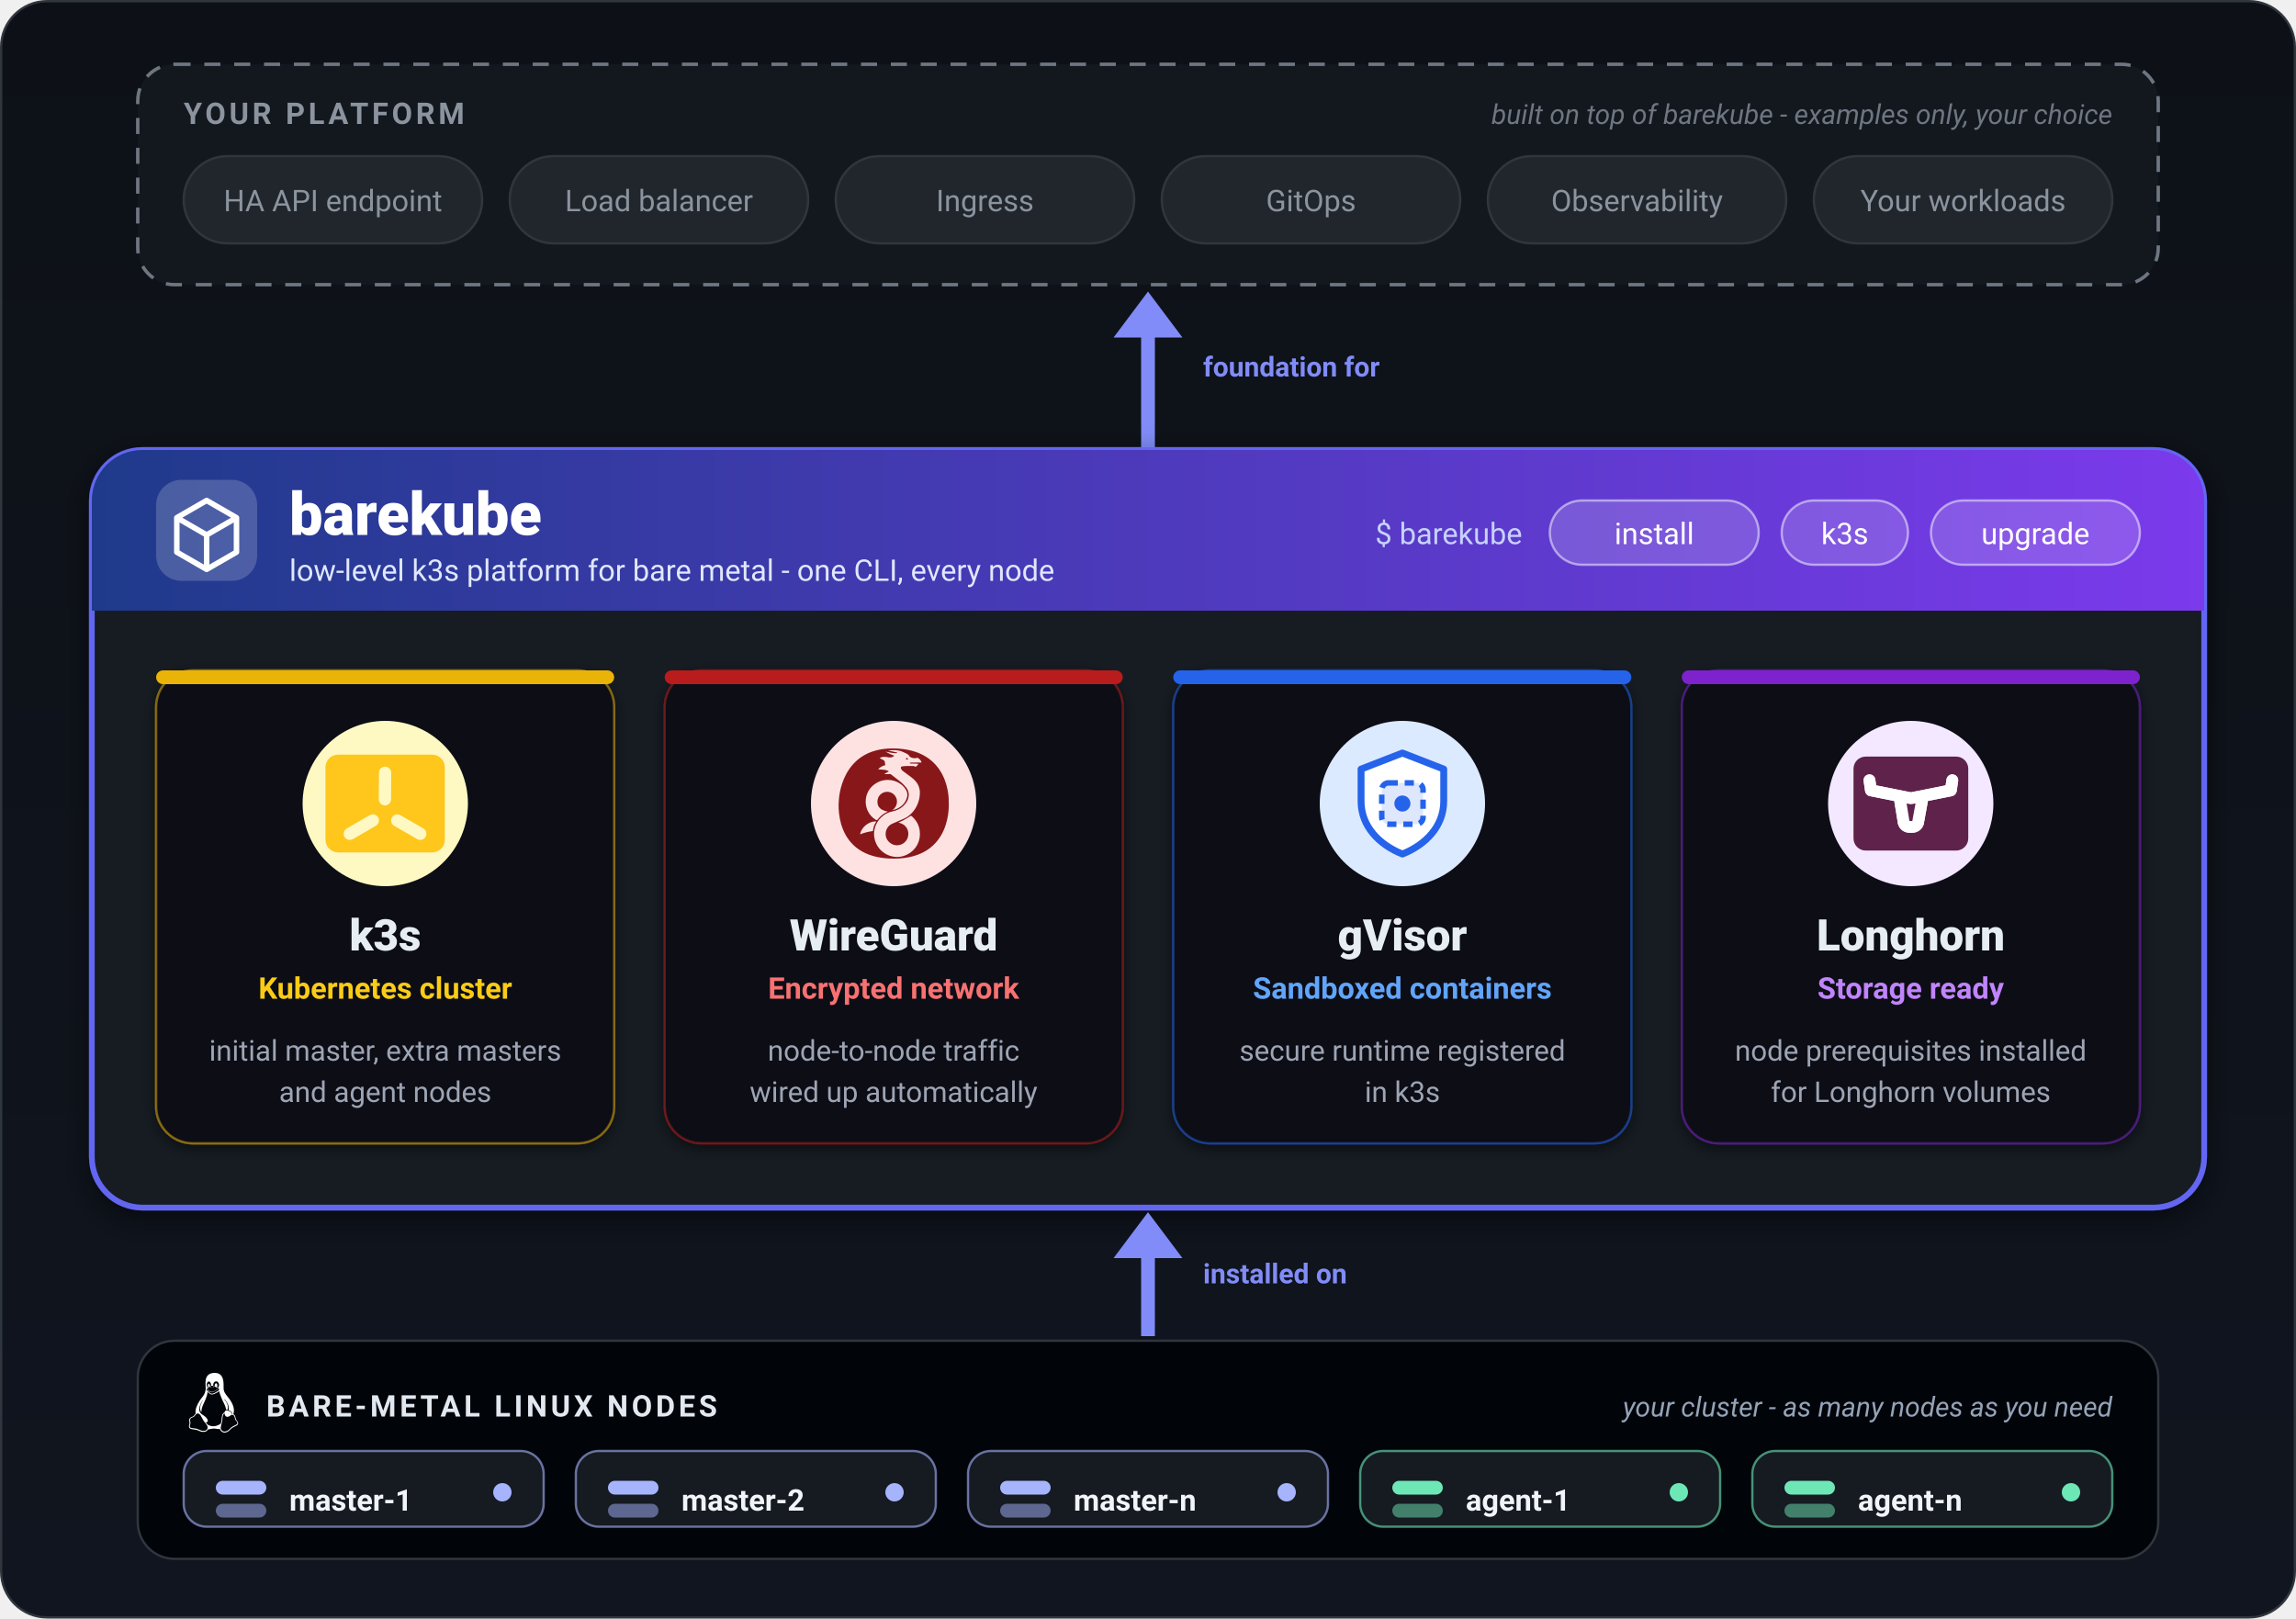
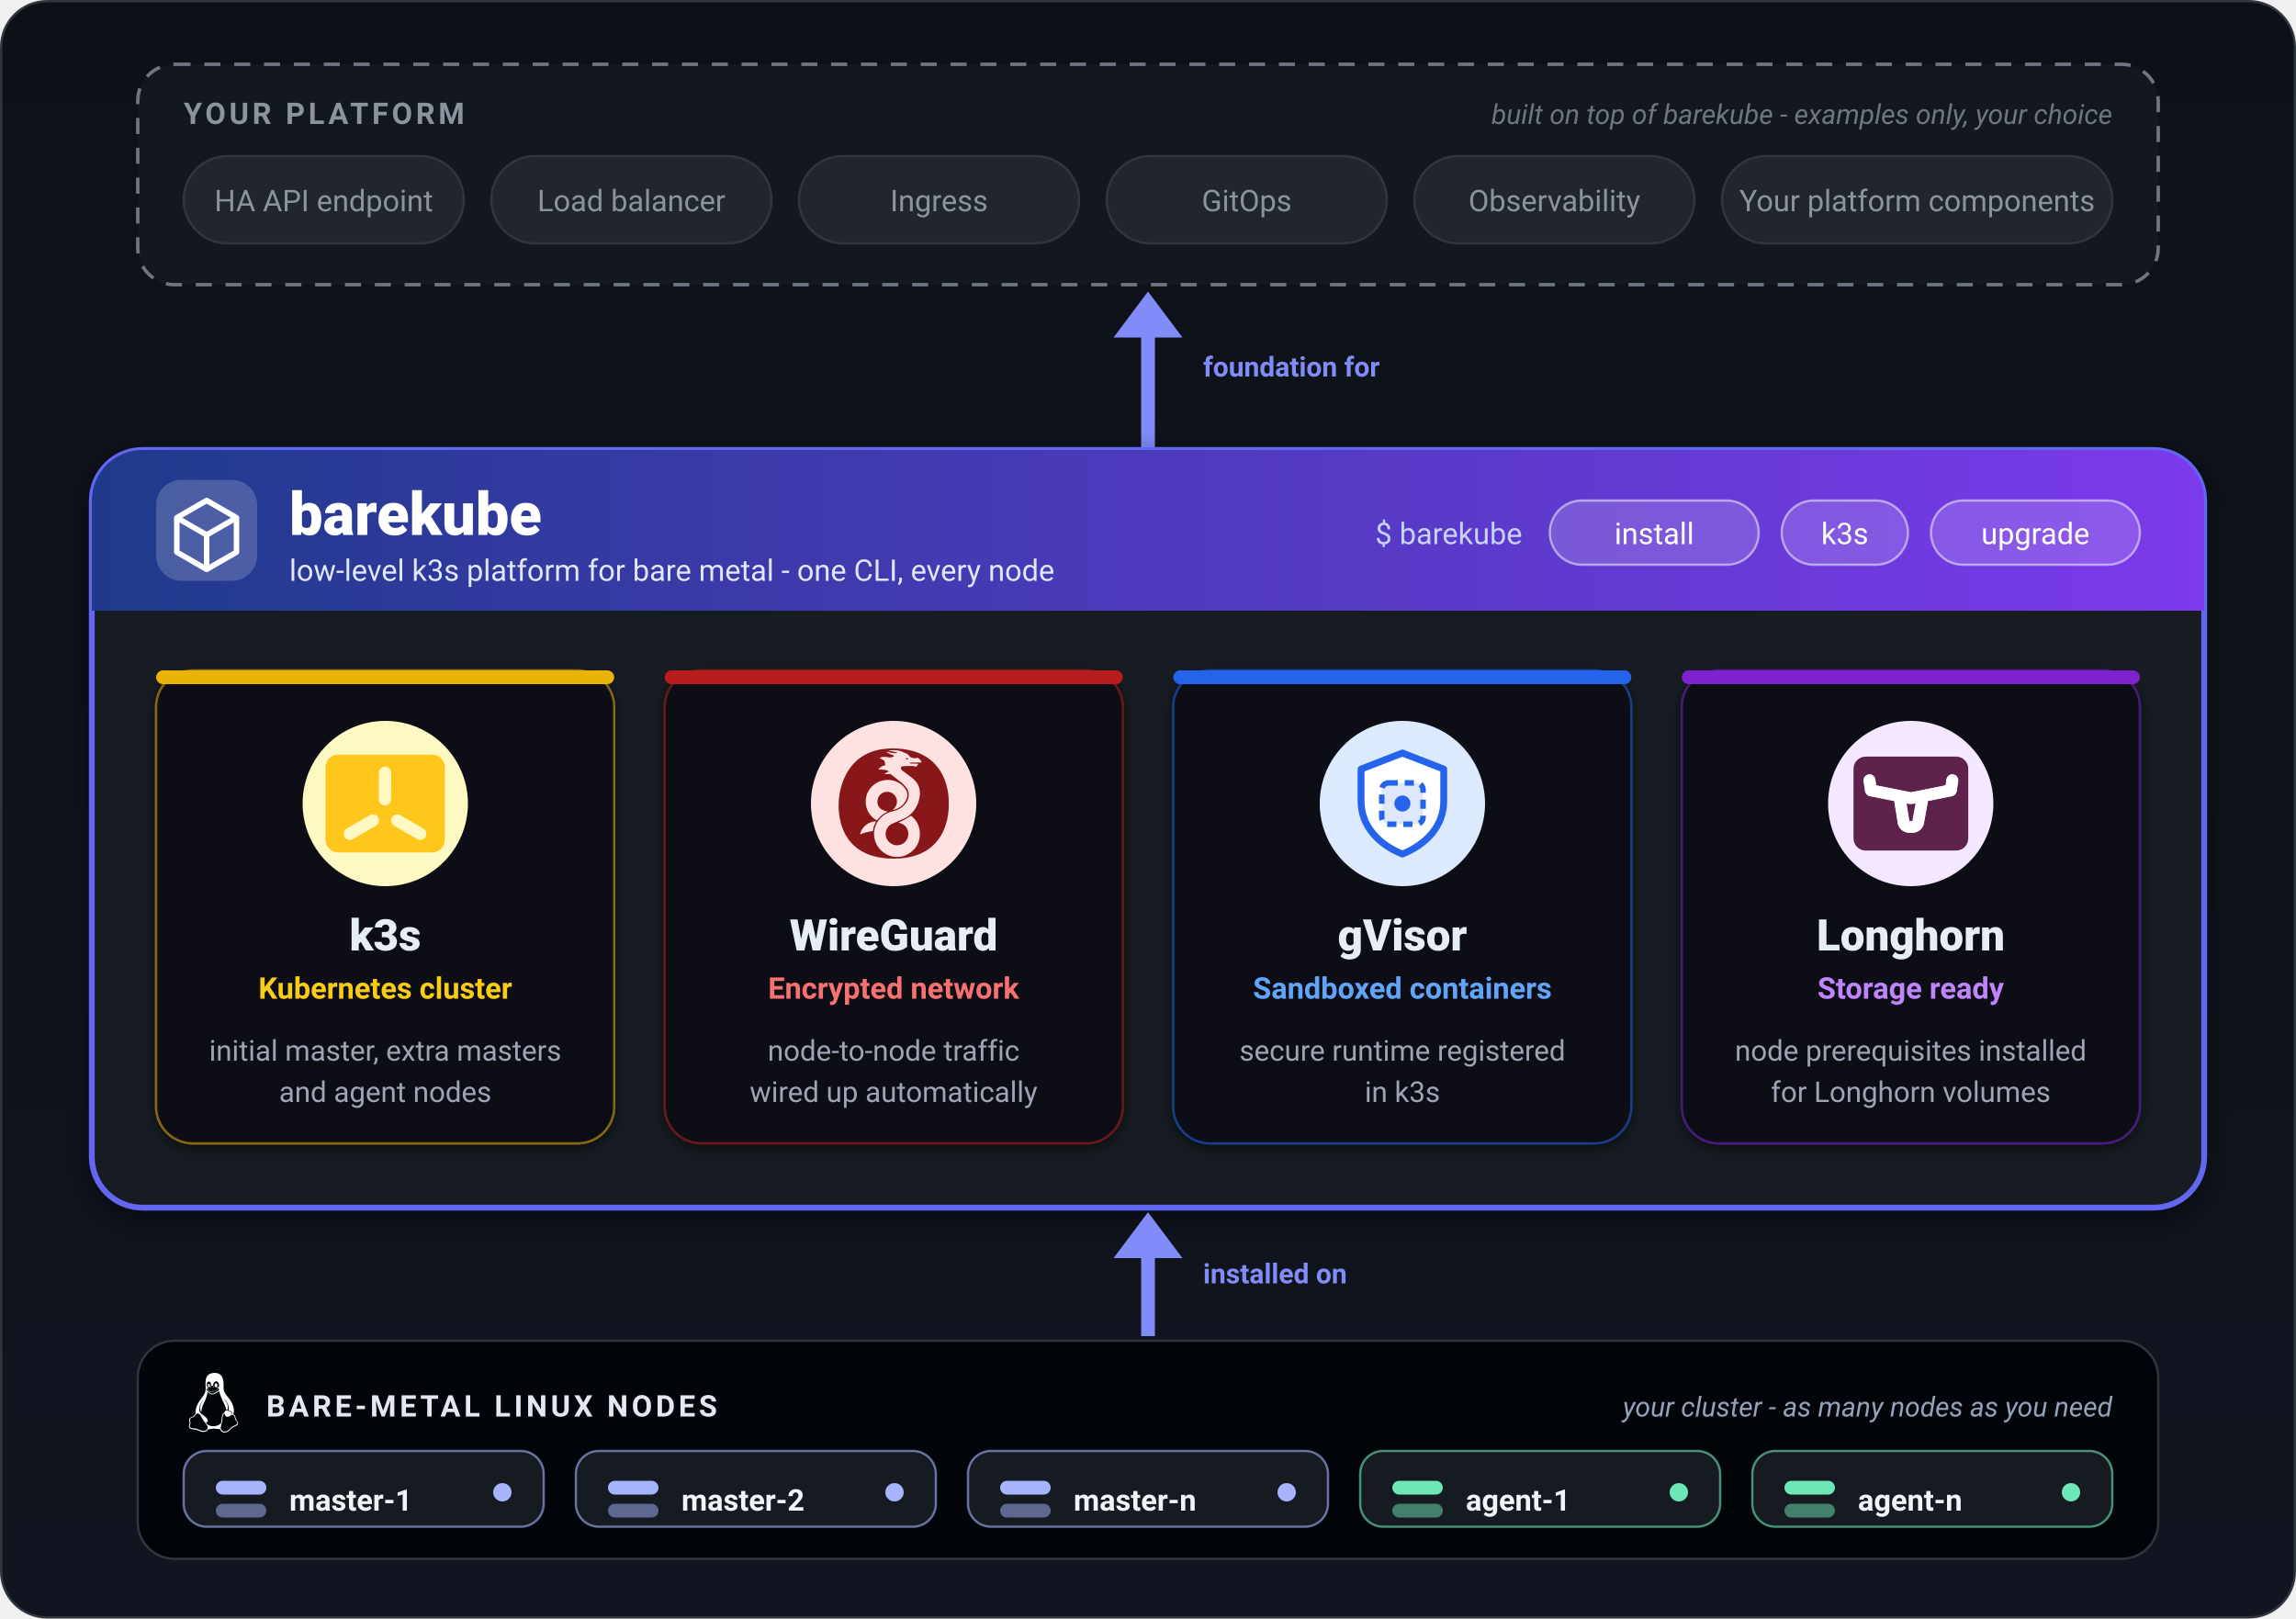
<svg xmlns="http://www.w3.org/2000/svg" viewBox="0 0 1000 705" width="1000" height="705" role="img" aria-labelledby="t d">
  <defs>
    <linearGradient id="hdr" x1="0" y1="0" x2="1" y2="0">
      <stop offset="0" stop-color="#1e3a8a" />
      <stop offset="1" stop-color="#7c3aed" />
    </linearGradient>
    <linearGradient id="bg" x1="0" y1="0" x2="0" y2="1">
      <stop offset="0" stop-color="#0d1117" />
      <stop offset="1" stop-color="#10151f" />
    </linearGradient>
    <filter id="sh" x="-10%" y="-10%" width="120%" height="130%">
      <feDropShadow dx="0" dy="4" stdDeviation="6" flood-color="#000000" flood-opacity="0.5" />
    </filter>
    <filter id="shs" x="-10%" y="-10%" width="120%" height="130%">
      <feDropShadow dx="0" dy="2" stdDeviation="3" flood-color="#000000" flood-opacity="0.5" />
    </filter>
    <style>text{font-family:-apple-system,"Segoe UI",Roboto,Helvetica,Arial,sans-serif}</style>
  </defs>
  <rect x="0.5" y="0.5" width="999" height="704" rx="20" fill="url(#bg)" stroke="#30363d" />
  <rect x="60" y="28" width="880" height="96" rx="16" fill="#161b22" fill-opacity="0.7" stroke="#6e7681" stroke-width="1.5" stroke-dasharray="7 6" />
  <text x="80" y="54" font-size="13" font-weight="700" letter-spacing="1.5" fill="#8b949e">YOUR PLATFORM</text>
  <text x="920" y="54" text-anchor="end" font-size="12" fill="#6e7681" font-style="italic">built on top of barekube - examples only, your choice</text>
-   <rect x="80.0" y="68" width="130.0" height="38" rx="19" fill="#21262d" stroke="#30363d" />
-   <text x="145.0" y="92" text-anchor="middle" font-size="13" fill="#8b949e">HA API endpoint</text>
-   <rect x="222.0" y="68" width="130.0" height="38" rx="19" fill="#21262d" stroke="#30363d" />
-   <text x="287.0" y="92" text-anchor="middle" font-size="13" fill="#8b949e">Load balancer</text>
-   <rect x="364.0" y="68" width="130.0" height="38" rx="19" fill="#21262d" stroke="#30363d" />
-   <text x="429.0" y="92" text-anchor="middle" font-size="13" fill="#8b949e">Ingress</text>
-   <rect x="506.0" y="68" width="130.0" height="38" rx="19" fill="#21262d" stroke="#30363d" />
-   <text x="571.0" y="92" text-anchor="middle" font-size="13" fill="#8b949e">GitOps</text>
-   <rect x="648.0" y="68" width="130.0" height="38" rx="19" fill="#21262d" stroke="#30363d" />
-   <text x="713.0" y="92" text-anchor="middle" font-size="13" fill="#8b949e">Observability</text>
-   <rect x="790.0" y="68" width="130.0" height="38" rx="19" fill="#21262d" stroke="#30363d" />
-   <text x="855.0" y="92" text-anchor="middle" font-size="13" fill="#8b949e">Your workloads</text>
+   <rect x="80" y="68" width="122" height="38" rx="19" fill="#21262d" stroke="#30363d" />
+   <text x="141.0" y="92" text-anchor="middle" font-size="13" fill="#8b949e">HA API endpoint</text>
+   <rect x="214" y="68" width="122" height="38" rx="19" fill="#21262d" stroke="#30363d" />
+   <text x="275.0" y="92" text-anchor="middle" font-size="13" fill="#8b949e">Load balancer</text>
+   <rect x="348" y="68" width="122" height="38" rx="19" fill="#21262d" stroke="#30363d" />
+   <text x="409.0" y="92" text-anchor="middle" font-size="13" fill="#8b949e">Ingress</text>
+   <rect x="482" y="68" width="122" height="38" rx="19" fill="#21262d" stroke="#30363d" />
+   <text x="543.0" y="92" text-anchor="middle" font-size="13" fill="#8b949e">GitOps</text>
+   <rect x="616" y="68" width="122" height="38" rx="19" fill="#21262d" stroke="#30363d" />
+   <text x="677.0" y="92" text-anchor="middle" font-size="13" fill="#8b949e">Observability</text>
+   <rect x="750" y="68" width="170" height="38" rx="19" fill="#21262d" stroke="#30363d" />
+   <text x="835.0" y="92" text-anchor="middle" font-size="13" fill="#8b949e">Your platform components</text>
  <path d="M497.0 198 V147 H485 L500 127 L515 147 H503.0 V198 Z" fill="#818cf8" />
  <text x="524" y="164" font-size="12" fill="#818cf8" font-weight="600">foundation for</text>
  <rect x="40" y="196" width="920" height="330" rx="22" fill="#161b22" stroke="#6366f1" stroke-width="2.5" filter="url(#sh)" />
  <path d="M40 218 a22 22 0 0 1 22 -22 h876 a22 22 0 0 1 22 22 v48 h-920 z" fill="url(#hdr)" />
  <g transform="translate(68,209)">
    <rect width="44" height="44" rx="11" fill="#fff" fill-opacity="0.18" />
    <path d="M22 9 L35 16.5 V31.5 L22 39 L9 31.5 V16.5 Z" fill="none" stroke="#fff" stroke-width="2.4" stroke-linejoin="round" />
    <path d="M9 16.5 L22 24 L35 16.5 M22 24 V39" fill="none" stroke="#fff" stroke-width="2.4" stroke-linejoin="round" />
  </g>
  <text x="126" y="233" font-size="26" font-weight="800" fill="#fff">barekube</text>
  <text x="126" y="253" font-size="13" fill="#e0e7ff">low-level k3s platform for bare metal - one CLI, every node</text>
  <rect x="841" y="218" width="91" height="28" rx="14" fill="#fff" fill-opacity="0.16" stroke="#fff" stroke-opacity="0.5" />
  <text x="886.5" y="237" text-anchor="middle" font-size="13" font-family="ui-monospace,Menlo,Consolas,monospace" fill="#fff">upgrade</text>
  <rect x="776" y="218" width="55" height="28" rx="14" fill="#fff" fill-opacity="0.16" stroke="#fff" stroke-opacity="0.5" />
  <text x="803.5" y="237" text-anchor="middle" font-size="13" font-family="ui-monospace,Menlo,Consolas,monospace" fill="#fff">k3s</text>
  <rect x="675" y="218" width="91" height="28" rx="14" fill="#fff" fill-opacity="0.16" stroke="#fff" stroke-opacity="0.5" />
  <text x="720.5" y="237" text-anchor="middle" font-size="13" font-family="ui-monospace,Menlo,Consolas,monospace" fill="#fff">install</text>
  <text x="663" y="237" text-anchor="end" font-size="13" font-family="ui-monospace,Menlo,Consolas,monospace" fill="#c7d2fe">$ barekube</text>
  <g filter="url(#shs)">
    <rect x="68.0" y="292" width="199.5" height="206" rx="16" fill="#0d1117" stroke="#eab308" stroke-opacity="0.5" />
  </g>
  <rect x="68.0" y="292" width="199.5" height="6" rx="3" fill="#eab308" />
  <circle cx="167.8" cy="350" r="36" fill="#fef9c3" />
  <svg x="141.75" y="324" width="52" height="52" viewBox="0 0 194.256 159.089" preserveAspectRatio="xMidYMid meet">
    <path fill="#ffc61c" d="M173.695,0H20.561A20.621,20.621,0,0,0-0,20.561V138.528a20.621,20.621,0,0,0,20.561,20.561H173.695a20.621,20.621,0,0,0,20.561-20.561V20.561A20.621,20.621,0,0,0,173.695,0ZM82.083,115.687,44.711,137.405a10,10,0,1,1-10.049-17.292L72.034,98.395a10,10,0,1,1,10.049,17.292ZM96.785,82.598h-.045A10,10,0,0,1,86.784,72.554l.188-43.053a10.001,10.001,0,0,1,9.999-9.957h.045a10,10,0,0,1,9.956,10.043l-.188,43.053A10.001,10.001,0,0,1,96.785,82.598Zm66.125,51.157a9.996,9.996,0,0,1-13.66,3.66l-37.427-21.608a10,10,0,0,1,10-17.32l37.427,21.608A9.999,9.999,0,0,1,162.91,133.755Z" />
  </svg>
  <text x="167.8" y="414" text-anchor="middle" font-size="19" font-weight="800" fill="#e6edf3">k3s</text>
  <text x="167.8" y="435" text-anchor="middle" font-size="13" font-weight="600" fill="#facc15">Kubernetes cluster</text>
  <text x="167.8" y="462" text-anchor="middle" font-size="12.5" fill="#9da5b4">initial master, extra masters</text>
  <text x="167.8" y="480" text-anchor="middle" font-size="12.5" fill="#9da5b4">and agent nodes</text>
  <g filter="url(#shs)">
    <rect x="289.5" y="292" width="199.5" height="206" rx="16" fill="#0d1117" stroke="#b91c1c" stroke-opacity="0.5" />
  </g>
  <rect x="289.5" y="292" width="199.5" height="6" rx="3" fill="#b91c1c" />
  <circle cx="389.2" cy="350" r="36" fill="#fee2e2" />
  <svg x="365.25" y="326" width="48" height="48" viewBox="0 0 24 24" preserveAspectRatio="xMidYMid meet">
    <path fill="#88171a" fill-rule="evenodd" d="M23.98 11.645S24.533 0 11.735 0C.418 0 .064 11.17.064 11.17S-1.6 24 11.997 24C25.04 24 23.98 11.645 23.98 11.645zM8.155 7.576c2.4-1.47 5.469-.571 6.618 1.638.218.419.246 1.063.108 1.503-.477 1.516-1.601 2.366-3.145 2.728.455-.39.817-.832.933-1.442a2.112 2.112 0 0 0-.364-1.677 2.14 2.14 0 0 0-2.465-.75c-.95.36-1.47 1.228-1.377 2.294.087.99.839 1.632 2.245 1.876-.21.111-.372.193-.53.281a5.113 5.113 0 0 0-1.644 1.43c-.143.192-.24.208-.458.075-2.827-1.729-3.009-6.067.078-7.956zM6.04 18.258c-.455.116-.895.286-1.359.438.227-1.532 2.021-2.943 3.539-2.782a3.91 3.91 0 0 0-.74 2.072c-.504.093-.98.155-1.44.272zM15.703 3.3c.448.017.898.01 1.347.02a2.324 2.324 0 0 1 .334.047 3.249 3.249 0 0 1-.34.434c-.16.15-.341.296-.573.069-.055-.055-.187-.042-.283-.044-.447-.005-.894-.02-1.34-.003a8.323 8.323 0 0 0-1.154.118c-.072.013-.178.25-.146.338.078.207.191.435.359.567.619.49 1.277.928 1.9 1.413.604.472 1.167.99 1.51 1.7.446.928.46 1.9.267 2.877-.322 1.63-1.147 2.98-2.483 3.962-.538.395-1.205.62-1.821.903-.543.25-1.1.465-1.644.712-.98.446-1.53 1.51-1.369 2.615.149 1.015 1.04 1.862 2.059 2.037 1.223.21 2.486-.586 2.785-1.83.336-1.397-.423-2.646-1.845-3.024l-.256-.066c.38-.17.708-.291 1.012-.458q.793-.437 1.558-.925c.15-.096.231-.096.36.014.977.846 1.56 1.898 1.724 3.187.27 2.135-.74 4.096-2.646 5.101-2.948 1.555-6.557-.215-7.208-3.484-.558-2.8 1.418-5.34 3.797-5.83 1.023-.211 1.958-.637 2.685-1.425.47-.508.697-.944.775-1.141a3.165 3.165 0 0 0 .217-1.158 2.71 2.71 0 0 0-.237-.992c-.248-.566-1.2-1.466-1.435-1.656l-2.24-1.754c-.079-.065-.168-.06-.36-.047-.23.016-.815.048-1.067-.018.204-.155.76-.38 1-.56-.726-.49-1.554-.314-2.315-.46.176-.328 1.046-.831 1.541-.888a7.323 7.323 0 0 0-.135-.822c-.03-.111-.154-.22-.263-.283-.262-.154-.541-.281-.843-.434a1.755 1.755 0 0 1 .906-.28 3.385 3.385 0 0 1 .908.088c.54.123.97.042 1.399-.324-.338-.136-.676-.26-1.003-.407a9.843 9.843 0 0 1-.942-.493c.85.118 1.671.437 2.54.32l.022-.118-2.018-.47c1.203-.11 2.323-.128 3.384.388.299.146.61.266.897.432.14.08.233.24.348.365.09.098.164.23.276.29.424.225.89.234 1.366.223l.01-.16c.479.15 1.017.702 1.017 1.105-.776 0-1.55-.003-2.325.004-.083 0-.165.061-.247.094.078.046.155.128.235.131z M14.703 2.153a.118.118 0 0 0-.016.19.179.179 0 0 0 .246.065c.075-.038.148-.078.238-.125-.072-.062-.13-.114-.19-.163-.106-.087-.193-.032-.278.033z" />
  </svg>
  <text x="389.2" y="414" text-anchor="middle" font-size="19" font-weight="800" fill="#e6edf3">WireGuard</text>
  <text x="389.2" y="435" text-anchor="middle" font-size="13" font-weight="600" fill="#f87171">Encrypted network</text>
  <text x="389.2" y="462" text-anchor="middle" font-size="12.5" fill="#9da5b4">node-to-node traffic</text>
  <text x="389.2" y="480" text-anchor="middle" font-size="12.5" fill="#9da5b4">wired up automatically</text>
  <g filter="url(#shs)">
    <rect x="511.0" y="292" width="199.5" height="206" rx="16" fill="#0d1117" stroke="#2563eb" stroke-opacity="0.5" />
  </g>
  <rect x="511.0" y="292" width="199.5" height="6" rx="3" fill="#2563eb" />
  <circle cx="610.8" cy="350" r="36" fill="#dbeafe" />
  <g transform="translate(586.8,326)">
    <path d="M24 2 L42 9 V23 C42 34 34 42 24 46 C14 42 6 34 6 23 V9 Z" fill="#fff" stroke="#2563eb" stroke-width="3" stroke-linejoin="round" />
    <rect x="15" y="15" width="18" height="18" rx="3" fill="#2563eb" fill-opacity="0.15" stroke="#2563eb" stroke-width="2.4" stroke-dasharray="4 3" />
    <circle cx="24" cy="24" r="3.5" fill="#2563eb" />
  </g>
  <text x="610.8" y="414" text-anchor="middle" font-size="19" font-weight="800" fill="#e6edf3">gVisor</text>
  <text x="610.8" y="435" text-anchor="middle" font-size="13" font-weight="600" fill="#60a5fa">Sandboxed containers</text>
  <text x="610.8" y="462" text-anchor="middle" font-size="12.5" fill="#9da5b4">secure runtime registered</text>
  <text x="610.8" y="480" text-anchor="middle" font-size="12.5" fill="#9da5b4">in k3s</text>
  <g filter="url(#shs)">
    <rect x="732.5" y="292" width="199.5" height="206" rx="16" fill="#0d1117" stroke="#7e22ce" stroke-opacity="0.5" />
  </g>
  <rect x="732.5" y="292" width="199.5" height="6" rx="3" fill="#7e22ce" />
  <circle cx="832.2" cy="350" r="36" fill="#f3e8ff" />
  <svg x="806.25" y="324" width="52" height="52" viewBox="0 0 356.98 294.48" preserveAspectRatio="xMidYMid meet">
    <path fill="#5f224a" d="M313.862,6.87H43.379A36.423,36.423,0,0,0,7.062,43.186V251.554A36.423,36.423,0,0,0,43.379,287.87h270.483a36.423,36.423,0,0,0,36.316-36.316V43.186A36.423,36.423,0,0,0,313.862,6.87Zm6.106,73.418-.004.027L315.545,110.342a17.664,17.664,0,0,1-14.017,14.75L229.697,139.433c-.012.072-.015.143-.028.215L218.424,201.205a35.373,35.373,0,0,1-35.278,33.459H174.092a35.372,35.372,0,0,1-35.288-33.662l-9.964-61.309L55.712,125.092A17.664,17.664,0,0,1,41.695,110.342L37.276,80.315A17.663,17.663,0,0,1,72.226,75.171l2.606,17.715L178.62,113.607,282.408,92.886,285.014,75.171a17.663,17.663,0,1,1,34.954,5.117Z" />
    <path fill="#fff" d="M305.05,60.253A17.663,17.663,0,0,0,285.014,75.171l-2.606,17.715L178.62,113.607,74.832,92.886,72.226,75.171a17.663,17.663,0,0,0-34.95,5.144L41.695,110.342a17.664,17.664,0,0,0,14.017,14.75l73.128,14.6,9.964,61.309a35.372,35.372,0,0,0,35.288,33.662h9.054A35.373,35.373,0,0,0,218.424,201.205L229.669,139.648c.013-.072.016-.143.028-.215l71.831-14.341a17.664,17.664,0,0,0,14.017-14.75l4.419-30.027.004-.027A17.663,17.663,0,0,0,305.05,60.253ZM183.434,196.163a17.66,17.66,0,0,0-.288,3.175h-9.054a17.532,17.532,0,0,0-.229-2.834l-8.034-49.427,9.333,1.863a17.681,17.681,0,0,0,6.917,0l10.361-2.069Z" />
    <path fill="#5f224a" d="M178.62,149.282a17.679,17.679,0,0,1-3.458-.342l-9.333-1.863,8.034,49.427a17.532,17.532,0,0,1,.229,2.834h9.054a17.66,17.66,0,0,1,.288-3.175l9.005-49.291-10.361,2.069A17.679,17.679,0,0,1,178.62,149.282Z" />
  </svg>
  <text x="832.2" y="414" text-anchor="middle" font-size="19" font-weight="800" fill="#e6edf3">Longhorn</text>
  <text x="832.2" y="435" text-anchor="middle" font-size="13" font-weight="600" fill="#c084fc">Storage ready</text>
  <text x="832.2" y="462" text-anchor="middle" font-size="12.5" fill="#9da5b4">node prerequisites installed</text>
  <text x="832.2" y="480" text-anchor="middle" font-size="12.5" fill="#9da5b4">for Longhorn volumes</text>
  <path d="M497.0 582 V548 H485 L500 528 L515 548 H503.0 V582 Z" fill="#818cf8" />
  <text x="524" y="559" font-size="12" fill="#818cf8" font-weight="600">installed on</text>
  <rect x="60" y="584" width="880" height="95" rx="16" fill="#010409" stroke="#30363d" />
  <svg x="80" y="598" width="26" height="26" viewBox="0 0 24 24" preserveAspectRatio="xMidYMid meet">
    <path fill="#fff" d="M12.504 0c-.155 0-.315.008-.48.021-4.226.333-3.105 4.807-3.17 6.298-.076 1.092-.3 1.953-1.05 3.02-.885 1.051-2.127 2.75-2.716 4.521-.278.832-.41 1.684-.287 2.489a.424.424 0 00-.11.135c-.26.268-.45.6-.663.839-.199.199-.485.267-.797.4-.313.136-.658.269-.864.68-.09.189-.136.394-.132.602 0 .199.027.4.055.536.058.399.116.728.04.97-.249.68-.28 1.145-.106 1.484.174.334.535.47.94.601.81.2 1.91.135 2.774.6.926.466 1.866.67 2.616.47.526-.116.97-.464 1.208-.946.587-.003 1.23-.269 2.26-.334.699-.058 1.574.267 2.577.2.025.134.063.198.114.333l.003.003c.391.778 1.113 1.132 1.884 1.071.771-.06 1.592-.536 2.257-1.306.631-.765 1.683-1.084 2.378-1.503.348-.199.629-.469.649-.853.023-.4-.2-.811-.714-1.376v-.097l-.003-.003c-.17-.2-.25-.535-.338-.926-.085-.401-.182-.786-.492-1.046h-.003c-.059-.054-.123-.067-.188-.135a.357.357 0 00-.19-.064c.431-1.278.264-2.55-.173-3.694-.533-1.41-1.465-2.638-2.175-3.483-.796-1.005-1.576-1.957-1.56-3.368.026-2.152.236-6.133-3.544-6.139zm.529 3.405h.013c.213 0 .396.062.584.198.19.135.33.332.438.533.105.259.158.459.166.724 0-.02.006-.04.006-.06v.105a.086.086 0 01-.004-.021l-.004-.024a1.807 1.807 0 01-.15.706.953.953 0 01-.213.335.71.71 0 00-.088-.042c-.104-.045-.198-.064-.284-.133a1.312 1.312 0 00-.22-.066c.05-.06.146-.133.183-.198.053-.128.082-.264.088-.402v-.02a1.21 1.21 0 00-.061-.4c-.045-.134-.101-.2-.183-.333-.084-.066-.167-.132-.267-.132h-.016c-.093 0-.176.03-.262.132a.8.8 0 00-.205.334 1.18 1.18 0 00-.09.4v.019c.002.089.008.179.02.267-.193-.067-.438-.135-.607-.202a1.635 1.635 0 01-.018-.2v-.02a1.772 1.772 0 01.15-.768c.082-.22.232-.406.43-.533a.985.985 0 01.594-.2zm-2.962.059h.036c.142 0 .27.048.399.135.146.129.264.288.344.465.09.199.14.4.153.667v.004c.007.134.006.2-.002.266v.08c-.03.007-.056.018-.083.024-.152.055-.274.135-.393.2.012-.09.013-.18.003-.267v-.015c-.012-.133-.04-.2-.082-.333a.613.613 0 00-.166-.267.248.248 0 00-.183-.064h-.021c-.071.006-.13.04-.186.132a.552.552 0 00-.12.27.944.944 0 00-.023.33v.015c.012.135.037.2.08.334.046.134.098.2.166.268.01.009.02.018.034.024-.07.057-.117.07-.176.136a.304.304 0 01-.131.068 2.62 2.62 0 01-.275-.402 1.772 1.772 0 01-.155-.667 1.759 1.759 0 01.08-.668 1.43 1.43 0 01.283-.535c.128-.133.26-.2.418-.2zm1.37 1.706c.332 0 .733.065 1.216.399.293.2.523.269 1.052.468h.003c.255.136.405.266.478.399v-.131a.571.571 0 01.016.47c-.123.31-.516.643-1.063.842v.002c-.268.135-.501.333-.775.465-.276.135-.588.292-1.012.267a1.139 1.139 0 01-.448-.067 3.566 3.566 0 01-.322-.198c-.195-.135-.363-.332-.612-.465v-.005h-.005c-.4-.246-.616-.512-.686-.71-.07-.268-.005-.47.193-.6.224-.135.38-.271.483-.336.104-.074.143-.102.176-.131h.002v-.003c.169-.202.436-.47.839-.601.139-.036.294-.065.466-.065zm2.8 2.142c.358 1.417 1.196 3.475 1.735 4.473.286.534.855 1.659 1.102 3.024.156-.005.33.018.513.064.646-1.671-.546-3.467-1.089-3.966-.22-.2-.232-.335-.123-.335.59.534 1.365 1.572 1.646 2.757.13.535.16 1.104.021 1.67.067.028.135.06.205.067 1.032.534 1.413.938 1.23 1.537v-.043c-.06-.003-.12 0-.18 0h-.016c.151-.467-.182-.825-1.065-1.224-.915-.4-1.646-.336-1.77.465-.008.043-.013.066-.018.135-.068.023-.139.053-.209.064-.43.268-.662.669-.793 1.187-.13.533-.17 1.156-.205 1.869v.003c-.02.334-.17.838-.319 1.35-1.5 1.072-3.58 1.538-5.348.334a2.645 2.645 0 00-.402-.533 1.45 1.45 0 00-.275-.333c.182 0 .338-.03.465-.067a.615.615 0 00.314-.334c.108-.267 0-.697-.345-1.163-.345-.467-.931-.995-1.788-1.521-.63-.4-.986-.87-1.15-1.396-.165-.534-.143-1.085-.015-1.645.245-1.07.873-2.11 1.274-2.763.107-.065.037.135-.408.974-.396.751-1.14 2.497-.122 3.854a8.123 8.123 0 01.647-2.876c.564-1.278 1.743-3.504 1.836-5.268.048.036.217.135.289.202.218.133.38.333.59.465.21.201.477.335.876.335.039.003.075.006.11.006.412 0 .73-.134.997-.268.29-.134.52-.334.74-.4h.005c.467-.135.835-.402 1.044-.7zm2.185 8.958c.037.6.343 1.245.882 1.377.588.134 1.434-.333 1.791-.765l.211-.01c.315-.007.577.01.847.268l.003.003c.208.199.305.53.391.876.085.4.154.78.409 1.066.486.527.645.906.636 1.14l.003-.007v.018l-.003-.012c-.015.262-.185.396-.498.595-.63.401-1.746.712-2.457 1.57-.618.737-1.37 1.14-2.036 1.191-.664.053-1.237-.2-1.574-.898l-.005-.003c-.21-.4-.12-1.025.056-1.69.176-.668.428-1.344.463-1.897.037-.714.076-1.335.195-1.814.12-.465.308-.797.641-.984l.045-.022zm-10.814.049h.01c.053 0 .105.005.157.014.376.055.706.333 1.023.752l.91 1.664.003.003c.243.533.754 1.064 1.189 1.637.434.598.77 1.131.729 1.57v.006c-.057.744-.48 1.148-1.125 1.294-.645.135-1.52.002-2.395-.464-.968-.536-2.118-.469-2.857-.602-.369-.066-.61-.2-.723-.4-.11-.2-.113-.602.123-1.23v-.004l.002-.003c.117-.334.03-.752-.027-1.118-.055-.401-.083-.71.043-.94.16-.334.396-.4.69-.533.294-.135.64-.202.915-.47h.002v-.002c.256-.268.445-.601.668-.838.19-.201.38-.336.663-.336zm7.159-9.074c-.435.201-.945.535-1.488.535-.542 0-.97-.267-1.28-.466-.154-.134-.28-.268-.373-.335-.164-.134-.144-.333-.074-.333.109.016.129.134.199.2.096.066.215.2.36.333.292.2.68.467 1.167.467.485 0 1.053-.267 1.398-.466.195-.135.445-.334.648-.467.156-.136.149-.267.279-.267.128.016.034.134-.147.332a8.097 8.097 0 01-.69.468zm-1.082-1.583V5.64c-.006-.02.013-.042.029-.05.074-.043.18-.027.26.004.063 0 .16.067.15.135-.006.049-.085.066-.135.066-.055 0-.092-.043-.141-.068-.052-.018-.146-.008-.163-.065zm-.551 0c-.02.058-.113.049-.166.066-.047.025-.086.068-.14.068-.05 0-.13-.02-.136-.068-.01-.066.088-.133.15-.133.08-.031.184-.047.259-.005.019.009.036.03.03.05v.02h.003z" />
  </svg>
  <text x="116" y="617" font-size="13" font-weight="700" letter-spacing="1.5" fill="#e2e8f0">BARE-METAL LINUX NODES</text>
  <text x="920" y="617" text-anchor="end" font-size="12" fill="#94a3b8" font-style="italic">your cluster - as many nodes as you need</text>
  <rect x="80.0" y="632" width="156.8" height="33" rx="10" fill="#161b22" stroke="#a5b4fc" stroke-opacity="0.6" />
  <rect x="94.0" y="645" width="22" height="6" rx="3" fill="#a5b4fc" />
  <rect x="94.0" y="655" width="22" height="6" rx="3" fill="#a5b4fc" fill-opacity="0.5" />
  <circle cx="218.8" cy="650" r="4" fill="#a5b4fc" />
  <text x="126.0" y="658" font-size="13" font-weight="700" fill="#f1f5f9">master-1</text>
  <rect x="250.8" y="632" width="156.8" height="33" rx="10" fill="#161b22" stroke="#a5b4fc" stroke-opacity="0.6" />
  <rect x="264.8" y="645" width="22" height="6" rx="3" fill="#a5b4fc" />
  <rect x="264.8" y="655" width="22" height="6" rx="3" fill="#a5b4fc" fill-opacity="0.5" />
  <circle cx="389.6" cy="650" r="4" fill="#a5b4fc" />
  <text x="296.8" y="658" font-size="13" font-weight="700" fill="#f1f5f9">master-2</text>
  <rect x="421.6" y="632" width="156.8" height="33" rx="10" fill="#161b22" stroke="#a5b4fc" stroke-opacity="0.6" />
  <rect x="435.6" y="645" width="22" height="6" rx="3" fill="#a5b4fc" />
  <rect x="435.6" y="655" width="22" height="6" rx="3" fill="#a5b4fc" fill-opacity="0.5" />
  <circle cx="560.4" cy="650" r="4" fill="#a5b4fc" />
  <text x="467.6" y="658" font-size="13" font-weight="700" fill="#f1f5f9">master-n</text>
  <rect x="592.4" y="632" width="156.8" height="33" rx="10" fill="#161b22" stroke="#6ee7b7" stroke-opacity="0.6" />
  <rect x="606.4" y="645" width="22" height="6" rx="3" fill="#6ee7b7" />
  <rect x="606.4" y="655" width="22" height="6" rx="3" fill="#6ee7b7" fill-opacity="0.5" />
  <circle cx="731.2" cy="650" r="4" fill="#6ee7b7" />
  <text x="638.4" y="658" font-size="13" font-weight="700" fill="#f1f5f9">agent-1</text>
  <rect x="763.2" y="632" width="156.8" height="33" rx="10" fill="#161b22" stroke="#6ee7b7" stroke-opacity="0.6" />
  <rect x="777.2" y="645" width="22" height="6" rx="3" fill="#6ee7b7" />
  <rect x="777.2" y="655" width="22" height="6" rx="3" fill="#6ee7b7" fill-opacity="0.5" />
  <circle cx="902.0" cy="650" r="4" fill="#6ee7b7" />
  <text x="809.2" y="658" font-size="13" font-weight="700" fill="#f1f5f9">agent-n</text>
</svg>
